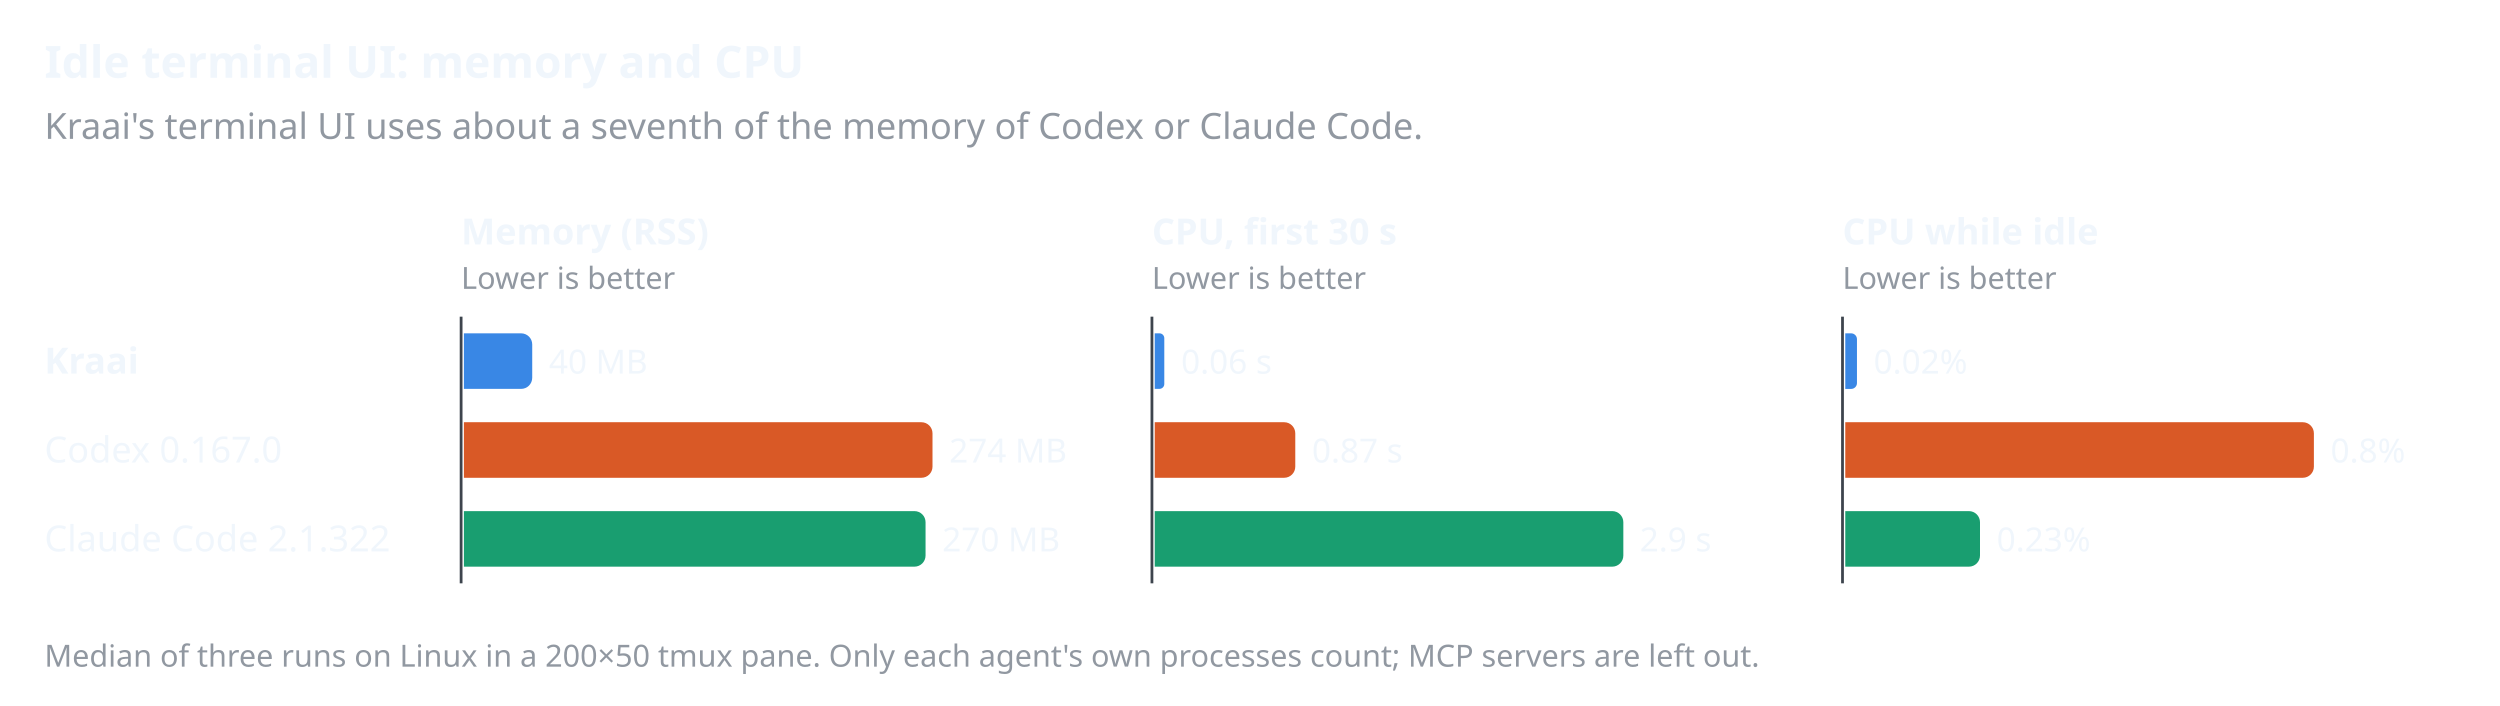
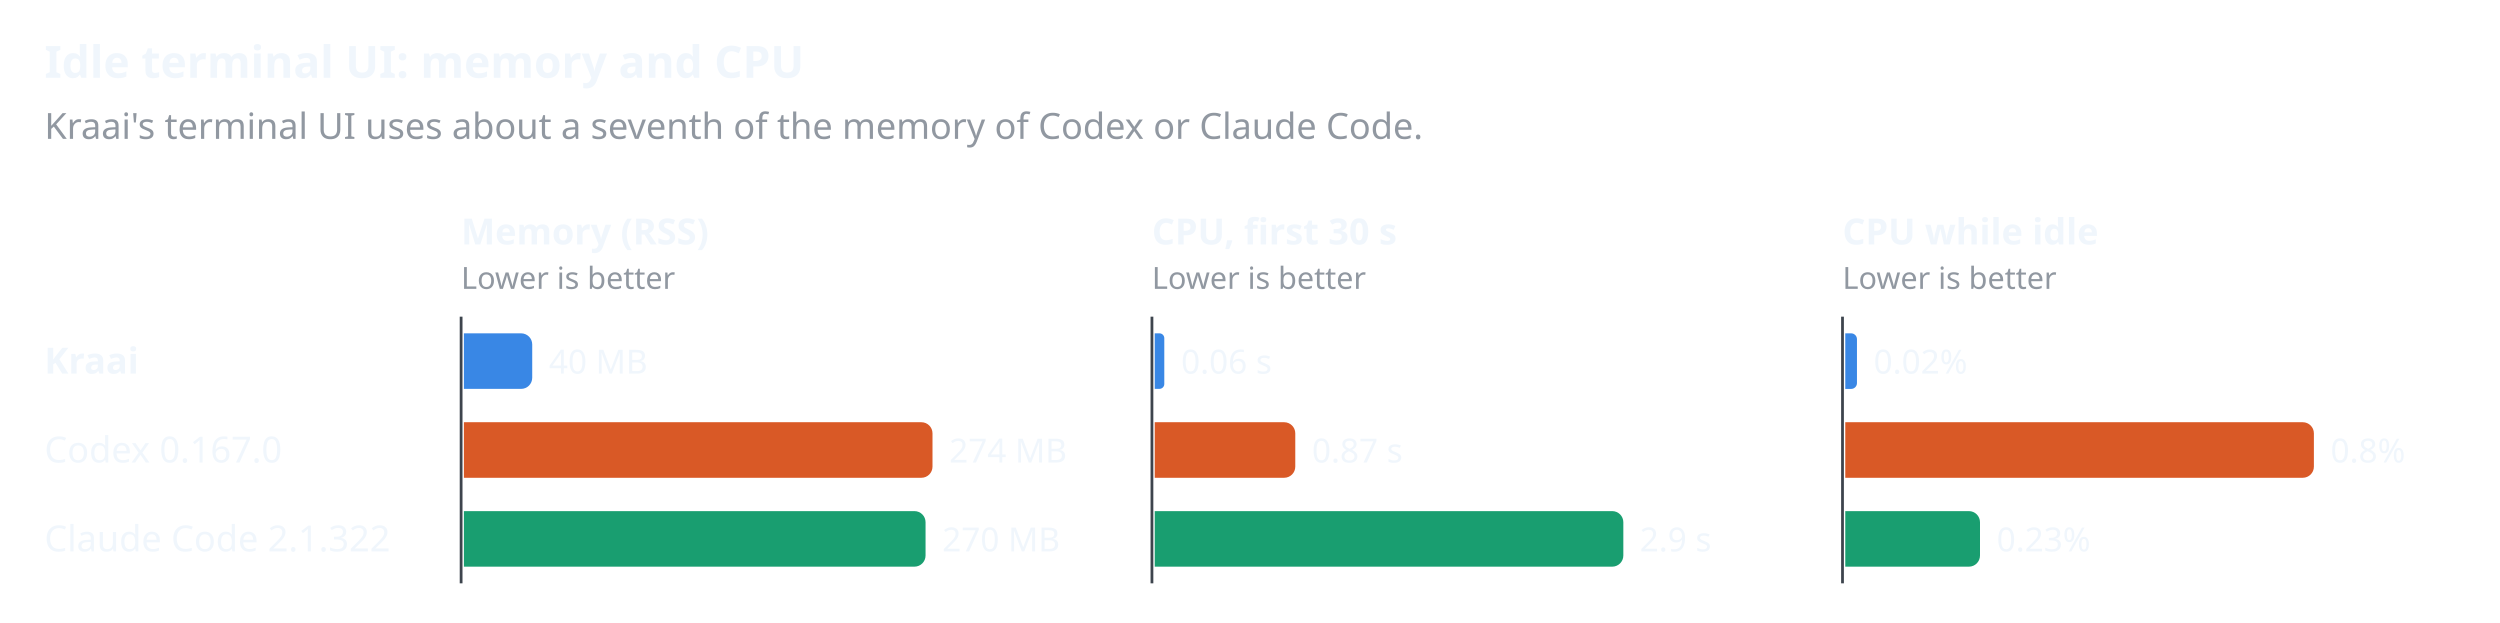
- <svg xmlns="http://www.w3.org/2000/svg" width="900" height="254" viewBox="0 0 900 254" font-family="-apple-system, BlinkMacSystemFont, 'Segoe UI', 'Noto Sans', Helvetica, Arial, sans-serif" role="img" aria-labelledby="title desc">
+ <svg xmlns="http://www.w3.org/2000/svg" width="900" height="224" viewBox="0 0 900 224" font-family="-apple-system, BlinkMacSystemFont, 'Segoe UI', 'Noto Sans', Helvetica, Arial, sans-serif" role="img" aria-labelledby="title desc">
  <g style="font-variant-numeric: tabular-nums">
    <text x="16.0" y="28.0" font-size="16" font-weight="600" fill="#f0f6fc" text-anchor="start">Idle terminal UI: memory and CPU</text>
    <text x="16.0" y="50.0" font-size="13" font-weight="400" fill="#9198a1" text-anchor="start">Kraai's terminal UI uses about a seventh of the memory of Codex or Claude Code.</text>
    <text x="16.0" y="134.5" font-size="13" font-weight="600" fill="#f0f6fc" text-anchor="start">Kraai</text>
    <text x="16.0" y="166.5" font-size="13" font-weight="400" fill="#f0f6fc" text-anchor="start">Codex 0.167.0</text>
    <text x="16.0" y="198.5" font-size="13" font-weight="400" fill="#f0f6fc" text-anchor="start">Claude Code 2.1.322</text>
    <text x="166.0" y="88.0" font-size="13" font-weight="600" fill="#f0f6fc" text-anchor="start">Memory (RSS)</text>
    <text x="166.0" y="104.0" font-size="11" font-weight="400" fill="#9198a1" text-anchor="start">Lower is better</text>
    <line x1="166.0" y1="114" x2="166.0" y2="210" stroke="#3d444d" stroke-width="1" />
    <path d="M167.0,120.0h20.6a4,4 0 0 1 4,4v12.0a4,4 0 0 1 -4,4h-20.6z" fill="#3987e5" />
    <text x="197.6" y="134.5" font-size="12" font-weight="400" fill="#f0f6fc" text-anchor="start">40 MB</text>
    <path d="M167.0,152.0h164.7a4,4 0 0 1 4,4v12.0a4,4 0 0 1 -4,4h-164.7z" fill="#d95926" />
    <text x="341.7" y="166.5" font-size="12" font-weight="400" fill="#f0f6fc" text-anchor="start">274 MB</text>
    <path d="M167.0,184.0h162.2a4,4 0 0 1 4,4v12.0a4,4 0 0 1 -4,4h-162.2z" fill="#199e70" />
    <text x="339.2" y="198.5" font-size="12" font-weight="400" fill="#f0f6fc" text-anchor="start">270 MB</text>
    <text x="414.7" y="88.0" font-size="13" font-weight="600" fill="#f0f6fc" text-anchor="start">CPU, first 30 s</text>
    <text x="414.7" y="104.0" font-size="11" font-weight="400" fill="#9198a1" text-anchor="start">Lower is better</text>
    <line x1="414.7" y1="114" x2="414.7" y2="210" stroke="#3d444d" stroke-width="1" />
    <path d="M415.7,120.0h1.7a1.745,1.745 0 0 1 1.745,1.745v16.5a1.745,1.745 0 0 1 -1.745,1.745h-1.7z" fill="#3987e5" />
    <text x="425.2" y="134.5" font-size="12" font-weight="400" fill="#f0f6fc" text-anchor="start">0.06 s</text>
    <path d="M415.7,152.0h46.6a4,4 0 0 1 4,4v12.0a4,4 0 0 1 -4,4h-46.6z" fill="#d95926" />
    <text x="472.3" y="166.5" font-size="12" font-weight="400" fill="#f0f6fc" text-anchor="start">0.87 s</text>
    <path d="M415.7,184.0h164.7a4,4 0 0 1 4,4v12.0a4,4 0 0 1 -4,4h-164.7z" fill="#199e70" />
    <text x="590.3" y="198.5" font-size="12" font-weight="400" fill="#f0f6fc" text-anchor="start">2.9 s</text>
    <text x="663.3" y="88.0" font-size="13" font-weight="600" fill="#f0f6fc" text-anchor="start">CPU while idle</text>
    <text x="663.3" y="104.0" font-size="11" font-weight="400" fill="#9198a1" text-anchor="start">Lower is better</text>
    <line x1="663.3" y1="114" x2="663.3" y2="210" stroke="#3d444d" stroke-width="1" />
    <path d="M664.3,120.0h2.1a2.108,2.108 0 0 1 2.108,2.108v15.8a2.108,2.108 0 0 1 -2.108,2.108h-2.1z" fill="#3987e5" />
    <text x="674.5" y="134.5" font-size="12" font-weight="400" fill="#f0f6fc" text-anchor="start">0.02%</text>
    <path d="M664.3,152.0h164.7a4,4 0 0 1 4,4v12.0a4,4 0 0 1 -4,4h-164.7z" fill="#d95926" />
    <text x="839.0" y="166.5" font-size="12" font-weight="400" fill="#f0f6fc" text-anchor="start">0.8%</text>
    <path d="M664.3,184.0h44.5a4,4 0 0 1 4,4v12.0a4,4 0 0 1 -4,4h-44.5z" fill="#199e70" />
    <text x="718.8" y="198.5" font-size="12" font-weight="400" fill="#f0f6fc" text-anchor="start">0.23%</text>
-     <text x="16.0" y="240.0" font-size="11" font-weight="400" fill="#9198a1" text-anchor="start">Median of three runs on Linux in a 200×50 tmux pane. Only each agent's own processes count; MCP servers are left out.</text>
  </g>
</svg>
